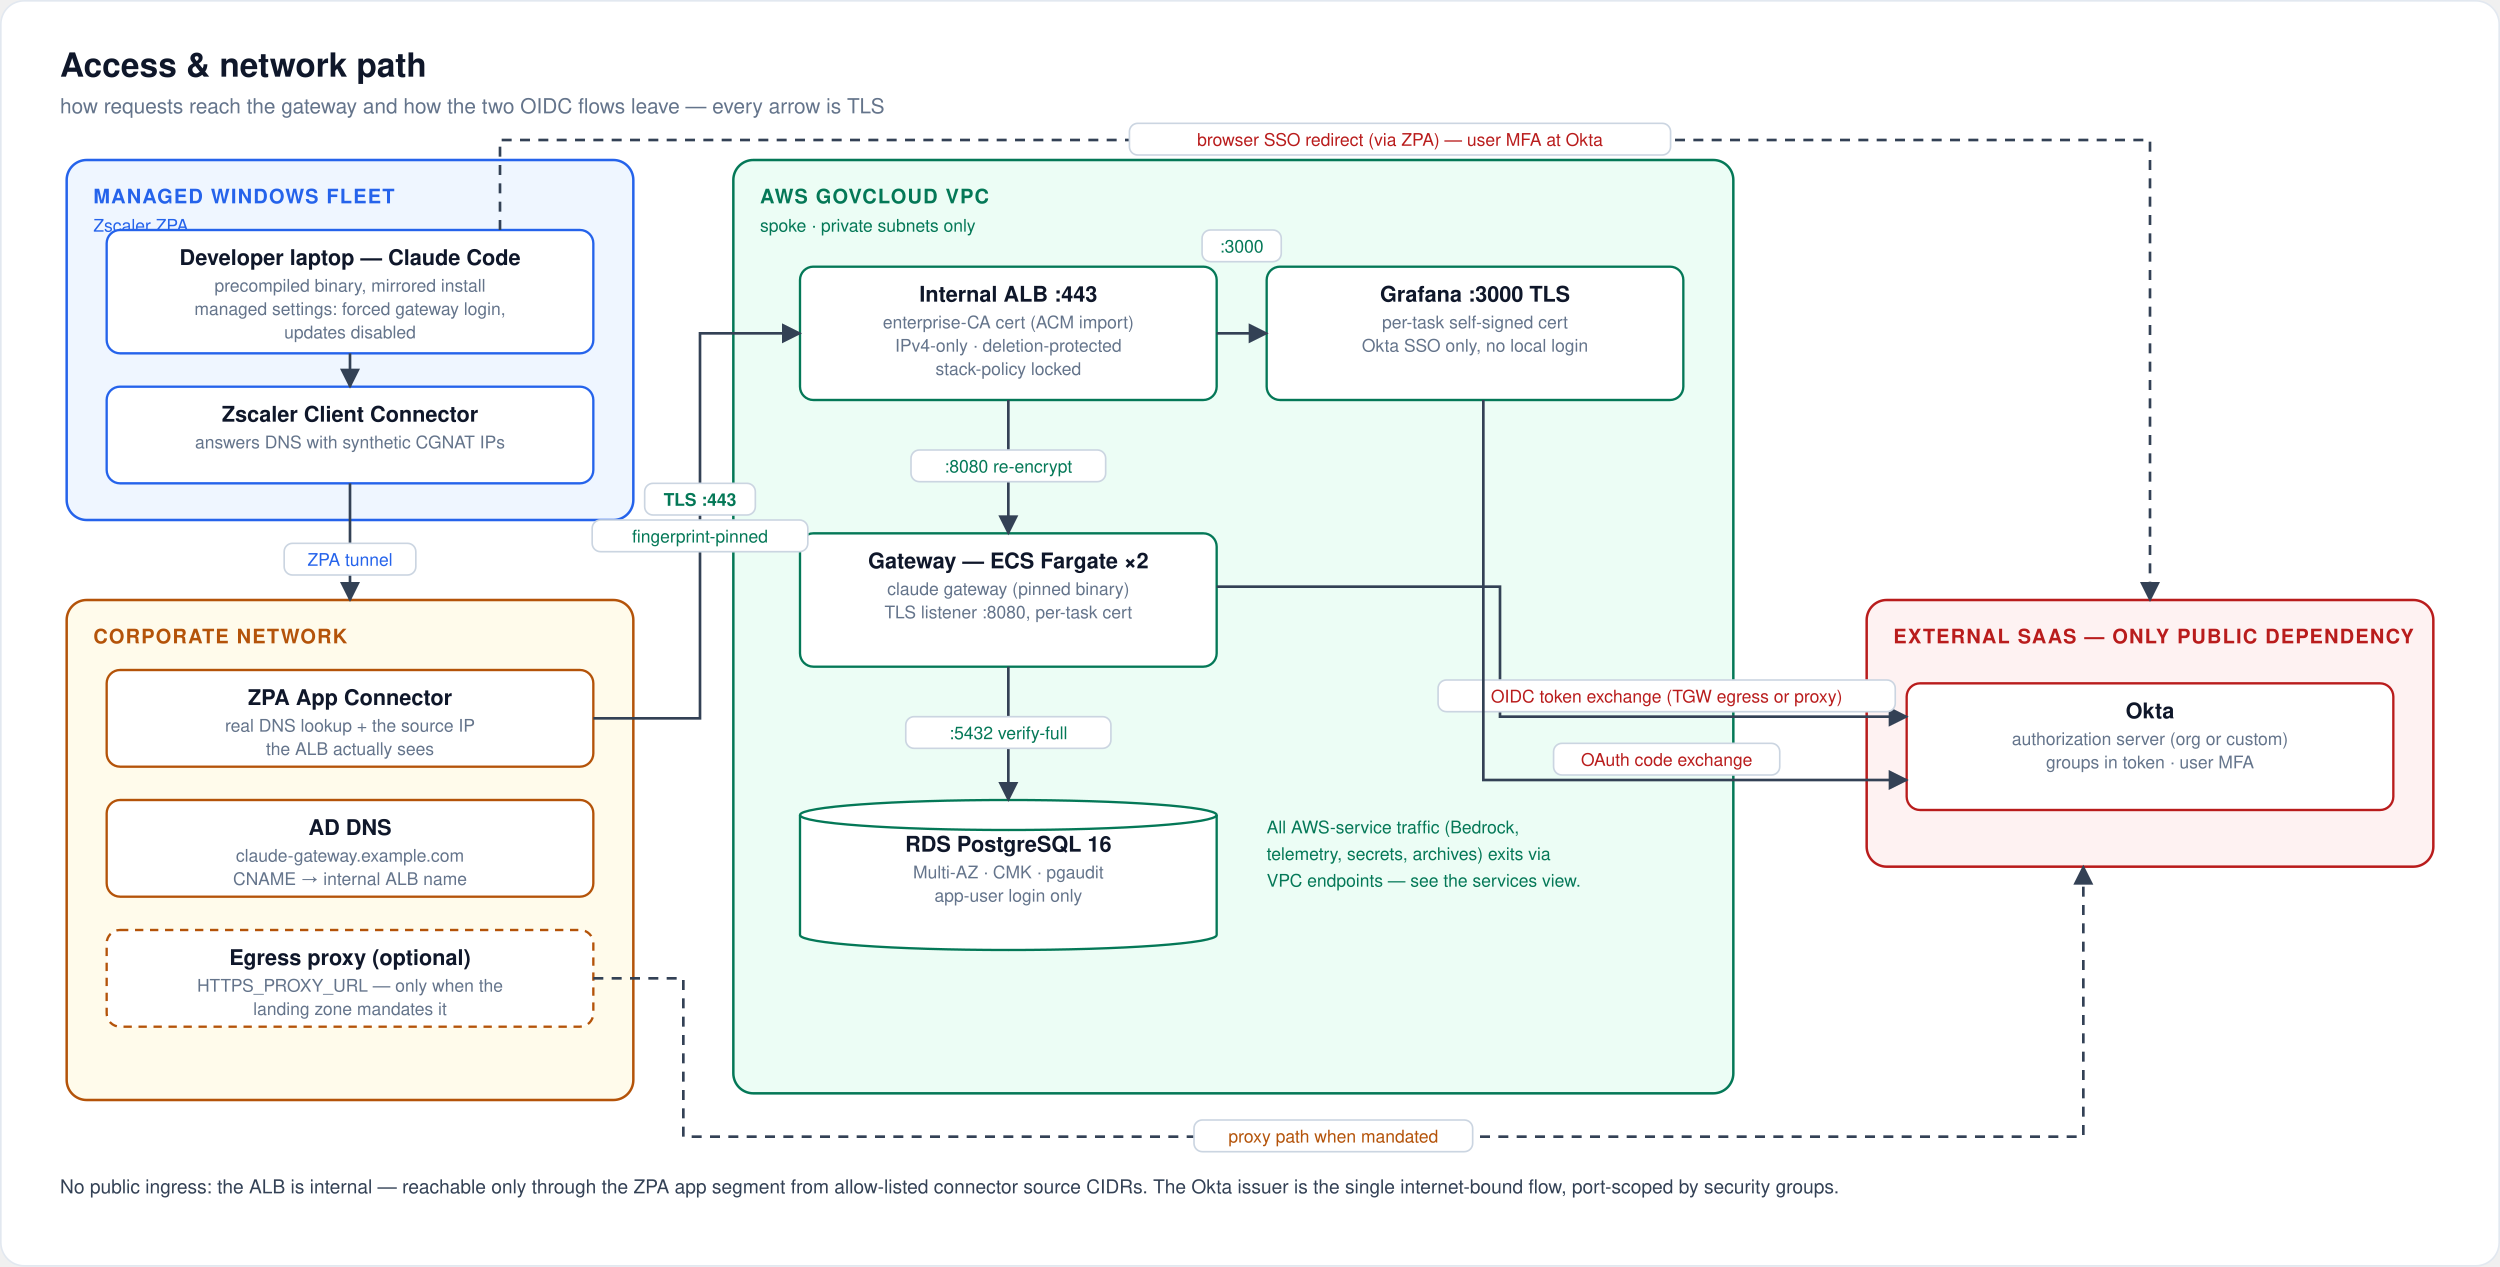
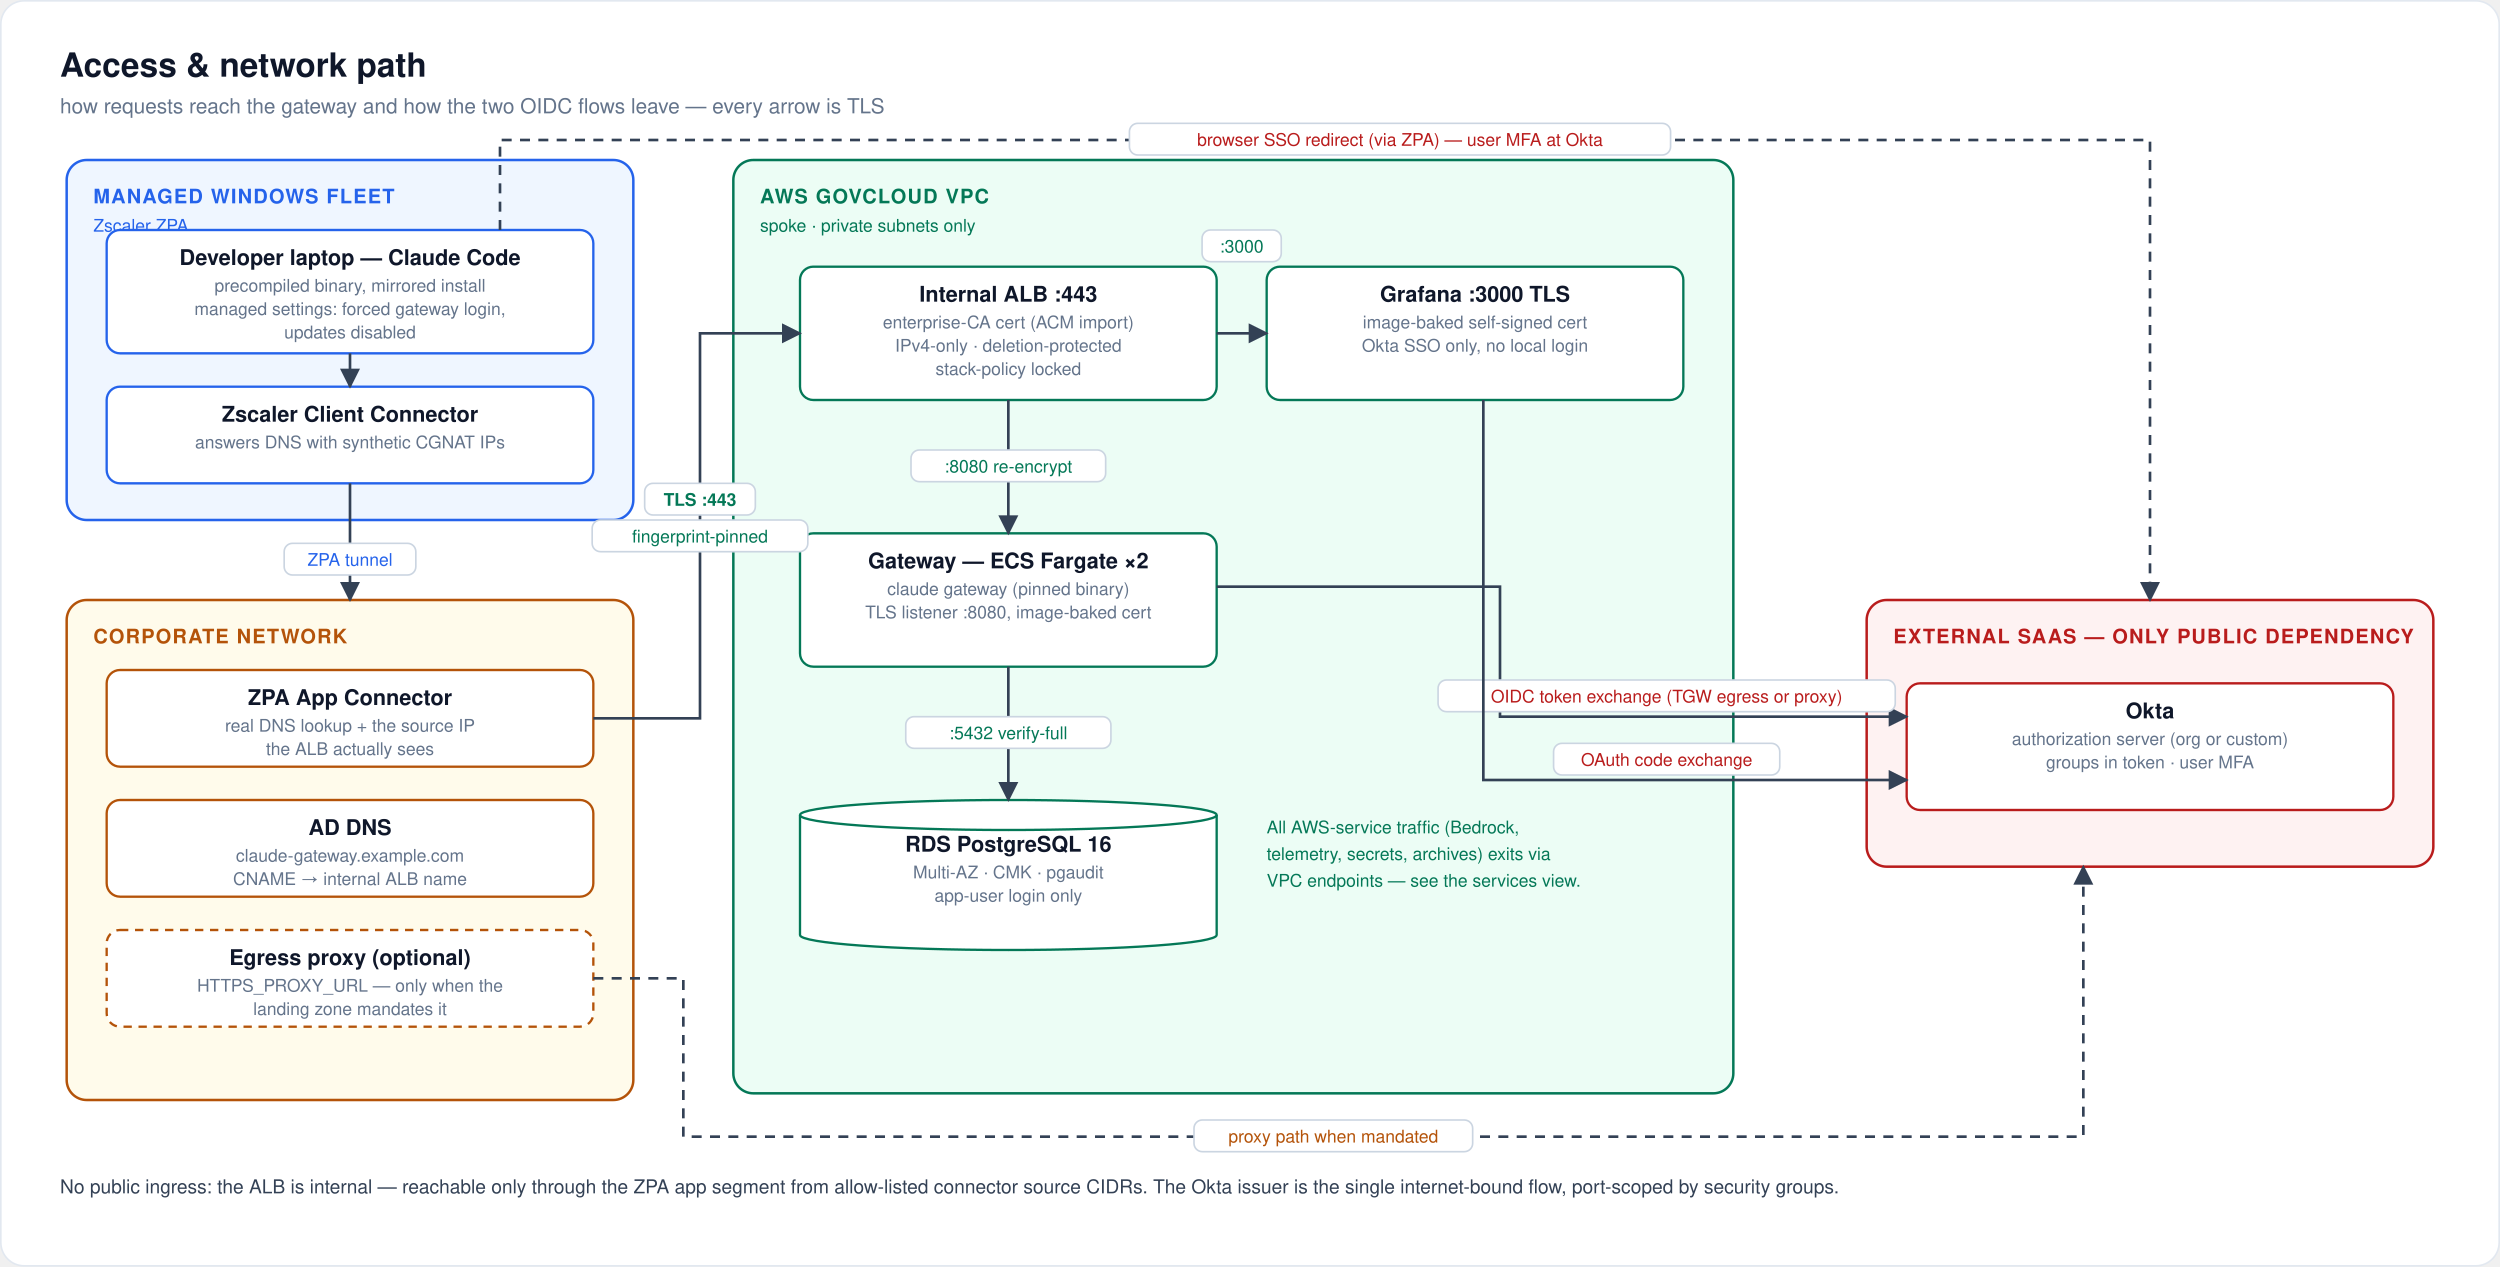
<svg xmlns="http://www.w3.org/2000/svg" width="1500" height="760" viewBox="0 0 1500 760">
  <defs>
    <marker id="arr" viewBox="0 0 10 10" refX="9" refY="5" markerWidth="7.5" markerHeight="7.5" orient="auto-start-reverse">
      <path d="M 0 0 L 10 5 L 0 10 z" fill="#334155" />
    </marker>
  </defs>
  <rect x="0.5" y="0.5" width="1499" height="759" rx="14" fill="#FFFFFF" stroke="#E2E8F0" />
  <text x="36" y="46" font-family="Helvetica, Arial, sans-serif" font-size="20" fill="#0F172A" font-weight="bold" text-anchor="start">Access &amp; network path</text>
  <text x="36" y="68" font-family="Helvetica, Arial, sans-serif" font-size="12.5" fill="#64748B" font-weight="normal" text-anchor="start">how requests reach the gateway and how the two OIDC flows leave — every arrow is TLS</text>
  <rect x="40" y="96" width="340" height="216" rx="12" fill="#EFF6FF" stroke="#2563EB" stroke-width="1.5" />
  <text x="56" y="122" font-family="Helvetica, Arial, sans-serif" font-size="12" fill="#2563EB" font-weight="bold" text-anchor="start" letter-spacing="0.06em">MANAGED WINDOWS FLEET</text>
  <text x="56" y="139" font-family="Helvetica, Arial, sans-serif" font-size="10.5" fill="#2563EB" font-weight="normal" text-anchor="start">Zscaler ZPA</text>
  <rect x="64" y="138" width="292" height="74" rx="8" fill="#FFFFFF" stroke="#2563EB" stroke-width="1.4" />
  <text x="210.0" y="159" font-family="Helvetica, Arial, sans-serif" font-size="13" fill="#0F172A" font-weight="bold" text-anchor="middle">Developer laptop — Claude Code</text>
  <text x="210.0" y="175" font-family="Helvetica, Arial, sans-serif" font-size="10.5" fill="#64748B" font-weight="normal" text-anchor="middle">precompiled binary, mirrored install</text>
  <text x="210.0" y="189" font-family="Helvetica, Arial, sans-serif" font-size="10.5" fill="#64748B" font-weight="normal" text-anchor="middle">managed settings: forced gateway login,</text>
  <text x="210.0" y="203" font-family="Helvetica, Arial, sans-serif" font-size="10.5" fill="#64748B" font-weight="normal" text-anchor="middle">updates disabled</text>
  <rect x="64" y="232" width="292" height="58" rx="8" fill="#FFFFFF" stroke="#2563EB" stroke-width="1.4" />
  <text x="210.0" y="253" font-family="Helvetica, Arial, sans-serif" font-size="13" fill="#0F172A" font-weight="bold" text-anchor="middle">Zscaler Client Connector</text>
  <text x="210.0" y="269" font-family="Helvetica, Arial, sans-serif" font-size="10.5" fill="#64748B" font-weight="normal" text-anchor="middle">answers DNS with synthetic CGNAT IPs</text>
  <rect x="40" y="360" width="340" height="300" rx="12" fill="#FFFBEB" stroke="#B45309" stroke-width="1.5" />
  <text x="56" y="386" font-family="Helvetica, Arial, sans-serif" font-size="12" fill="#B45309" font-weight="bold" text-anchor="start" letter-spacing="0.06em">CORPORATE NETWORK</text>
  <rect x="64" y="402" width="292" height="58" rx="8" fill="#FFFFFF" stroke="#B45309" stroke-width="1.4" />
  <text x="210.0" y="423" font-family="Helvetica, Arial, sans-serif" font-size="13" fill="#0F172A" font-weight="bold" text-anchor="middle">ZPA App Connector</text>
  <text x="210.0" y="439" font-family="Helvetica, Arial, sans-serif" font-size="10.5" fill="#64748B" font-weight="normal" text-anchor="middle">real DNS lookup + the source IP</text>
  <text x="210.0" y="453" font-family="Helvetica, Arial, sans-serif" font-size="10.5" fill="#64748B" font-weight="normal" text-anchor="middle">the ALB actually sees</text>
  <rect x="64" y="480" width="292" height="58" rx="8" fill="#FFFFFF" stroke="#B45309" stroke-width="1.4" />
  <text x="210.0" y="501" font-family="Helvetica, Arial, sans-serif" font-size="13" fill="#0F172A" font-weight="bold" text-anchor="middle">AD DNS</text>
  <text x="210.0" y="517" font-family="Helvetica, Arial, sans-serif" font-size="10.5" fill="#64748B" font-weight="normal" text-anchor="middle">claude-gateway.example.com</text>
  <text x="210.0" y="531" font-family="Helvetica, Arial, sans-serif" font-size="10.5" fill="#64748B" font-weight="normal" text-anchor="middle">CNAME → internal ALB name</text>
  <rect x="64" y="558" width="292" height="58" rx="8" fill="#FFFFFF" stroke="#B45309" stroke-width="1.4" stroke-dasharray="5 4" />
  <text x="210.0" y="579" font-family="Helvetica, Arial, sans-serif" font-size="13" fill="#0F172A" font-weight="bold" text-anchor="middle">Egress proxy (optional)</text>
  <text x="210.0" y="595" font-family="Helvetica, Arial, sans-serif" font-size="10.5" fill="#64748B" font-weight="normal" text-anchor="middle">HTTPS_PROXY_URL — only when the</text>
  <text x="210.0" y="609" font-family="Helvetica, Arial, sans-serif" font-size="10.5" fill="#64748B" font-weight="normal" text-anchor="middle">landing zone mandates it</text>
  <rect x="440" y="96" width="600" height="560" rx="12" fill="#ECFDF5" stroke="#047857" stroke-width="1.5" />
  <text x="456" y="122" font-family="Helvetica, Arial, sans-serif" font-size="12" fill="#047857" font-weight="bold" text-anchor="start" letter-spacing="0.06em">AWS GOVCLOUD VPC</text>
  <text x="456" y="139" font-family="Helvetica, Arial, sans-serif" font-size="10.5" fill="#047857" font-weight="normal" text-anchor="start">spoke · private subnets only</text>
  <rect x="480" y="160" width="250" height="80" rx="8" fill="#FFFFFF" stroke="#047857" stroke-width="1.4" />
  <text x="605.0" y="181" font-family="Helvetica, Arial, sans-serif" font-size="13" fill="#0F172A" font-weight="bold" text-anchor="middle">Internal ALB  :443</text>
  <text x="605.0" y="197" font-family="Helvetica, Arial, sans-serif" font-size="10.5" fill="#64748B" font-weight="normal" text-anchor="middle">enterprise-CA cert (ACM import)</text>
  <text x="605.0" y="211" font-family="Helvetica, Arial, sans-serif" font-size="10.5" fill="#64748B" font-weight="normal" text-anchor="middle">IPv4-only · deletion-protected</text>
  <text x="605.0" y="225" font-family="Helvetica, Arial, sans-serif" font-size="10.5" fill="#64748B" font-weight="normal" text-anchor="middle">stack-policy locked</text>
  <rect x="760" y="160" width="250" height="80" rx="8" fill="#FFFFFF" stroke="#047857" stroke-width="1.4" />
  <text x="885.0" y="181" font-family="Helvetica, Arial, sans-serif" font-size="13" fill="#0F172A" font-weight="bold" text-anchor="middle">Grafana  :3000 TLS</text>
-   <text x="885.0" y="197" font-family="Helvetica, Arial, sans-serif" font-size="10.5" fill="#64748B" font-weight="normal" text-anchor="middle">per-task self-signed cert</text>
+   <text x="885.0" y="197" font-family="Helvetica, Arial, sans-serif" font-size="10.5" fill="#64748B" font-weight="normal" text-anchor="middle">image-baked self-signed cert</text>
  <text x="885.0" y="211" font-family="Helvetica, Arial, sans-serif" font-size="10.5" fill="#64748B" font-weight="normal" text-anchor="middle">Okta SSO only, no local login</text>
  <rect x="480" y="320" width="250" height="80" rx="8" fill="#FFFFFF" stroke="#047857" stroke-width="1.4" />
  <text x="605.0" y="341" font-family="Helvetica, Arial, sans-serif" font-size="13" fill="#0F172A" font-weight="bold" text-anchor="middle">Gateway — ECS Fargate ×2</text>
  <text x="605.0" y="357" font-family="Helvetica, Arial, sans-serif" font-size="10.5" fill="#64748B" font-weight="normal" text-anchor="middle">claude gateway (pinned binary)</text>
-   <text x="605.0" y="371" font-family="Helvetica, Arial, sans-serif" font-size="10.5" fill="#64748B" font-weight="normal" text-anchor="middle">TLS listener :8080, per-task cert</text>
+   <text x="605.0" y="371" font-family="Helvetica, Arial, sans-serif" font-size="10.5" fill="#64748B" font-weight="normal" text-anchor="middle">TLS listener :8080, image-baked cert</text>
  <path d="M480 489 a 125.0 9 0 0 1 250 0 v 72 a 125.0 9 0 0 1 -250 0 Z" fill="#FFFFFF" stroke="#047857" stroke-width="1.4" />
  <path d="M480 489 a 125.0 9 0 0 0 250 0" fill="none" stroke="#047857" stroke-width="1.4" />
  <text x="605.0" y="511" font-family="Helvetica, Arial, sans-serif" font-size="13" fill="#0F172A" font-weight="bold" text-anchor="middle">RDS PostgreSQL 16</text>
  <text x="605.0" y="527" font-family="Helvetica, Arial, sans-serif" font-size="10.5" fill="#64748B" font-weight="normal" text-anchor="middle">Multi-AZ · CMK · pgaudit</text>
  <text x="605.0" y="541" font-family="Helvetica, Arial, sans-serif" font-size="10.5" fill="#64748B" font-weight="normal" text-anchor="middle">app-user login only</text>
  <text x="760" y="500" font-family="Helvetica, Arial, sans-serif" font-size="10.5" fill="#047857" font-weight="normal" text-anchor="start">All AWS-service traffic (Bedrock,</text>
  <text x="760" y="516" font-family="Helvetica, Arial, sans-serif" font-size="10.5" fill="#047857" font-weight="normal" text-anchor="start">telemetry, secrets, archives) exits via</text>
  <text x="760" y="532" font-family="Helvetica, Arial, sans-serif" font-size="10.5" fill="#047857" font-weight="normal" text-anchor="start">VPC endpoints — see the services view.</text>
  <rect x="1120" y="360" width="340" height="160" rx="12" fill="#FEF2F2" stroke="#B91C1C" stroke-width="1.5" />
  <text x="1136" y="386" font-family="Helvetica, Arial, sans-serif" font-size="12" fill="#B91C1C" font-weight="bold" text-anchor="start" letter-spacing="0.06em">EXTERNAL SAAS — ONLY PUBLIC DEPENDENCY</text>
  <rect x="1144" y="410" width="292" height="76" rx="8" fill="#FFFFFF" stroke="#B91C1C" stroke-width="1.4" />
  <text x="1290.0" y="431" font-family="Helvetica, Arial, sans-serif" font-size="13" fill="#0F172A" font-weight="bold" text-anchor="middle">Okta</text>
  <text x="1290.0" y="447" font-family="Helvetica, Arial, sans-serif" font-size="10.5" fill="#64748B" font-weight="normal" text-anchor="middle">authorization server (org or custom)</text>
  <text x="1290.0" y="461" font-family="Helvetica, Arial, sans-serif" font-size="10.5" fill="#64748B" font-weight="normal" text-anchor="middle">groups in token · user MFA</text>
  <path d="M210 212 L210 232" fill="none" stroke="#334155" stroke-width="1.6" marker-end="url(#arr)" />
  <path d="M210 290 L210 360" fill="none" stroke="#334155" stroke-width="1.6" marker-end="url(#arr)" />
  <rect x="170.5" y="326" width="79.0" height="19" rx="5" fill="#FFFFFF" stroke="#CBD5E1" />
  <text x="210" y="339.5" font-family="Helvetica, Arial, sans-serif" font-size="10.5" fill="#2563EB" font-weight="normal" text-anchor="middle">ZPA tunnel</text>
  <path d="M356 431 L420 431 L420 200 L480 200" fill="none" stroke="#334155" stroke-width="1.6" marker-end="url(#arr)" />
  <rect x="386.8" y="290" width="66.4" height="19" rx="5" fill="#FFFFFF" stroke="#CBD5E1" />
  <text x="420" y="303.5" font-family="Helvetica, Arial, sans-serif" font-size="10.5" fill="#047857" font-weight="bold" text-anchor="middle">TLS :443</text>
  <rect x="355.3" y="312" width="129.4" height="19" rx="5" fill="#FFFFFF" stroke="#CBD5E1" />
  <text x="420" y="325.5" font-family="Helvetica, Arial, sans-serif" font-size="10.5" fill="#047857" font-weight="normal" text-anchor="middle">fingerprint-pinned</text>
  <path d="M730 200 L760 200" fill="none" stroke="#334155" stroke-width="1.6" marker-end="url(#arr)" />
  <rect x="721.25" y="138" width="47.5" height="19" rx="5" fill="#FFFFFF" stroke="#CBD5E1" />
  <text x="745" y="151.5" font-family="Helvetica, Arial, sans-serif" font-size="10.5" fill="#047857" font-weight="normal" text-anchor="middle">:3000</text>
  <path d="M605 240 L605 320" fill="none" stroke="#334155" stroke-width="1.6" marker-end="url(#arr)" />
  <rect x="546.6" y="270" width="116.8" height="19" rx="5" fill="#FFFFFF" stroke="#CBD5E1" />
  <text x="605" y="283.5" font-family="Helvetica, Arial, sans-serif" font-size="10.5" fill="#047857" font-weight="normal" text-anchor="middle">:8080 re-encrypt</text>
  <path d="M605 400 L605 480" fill="none" stroke="#334155" stroke-width="1.6" marker-end="url(#arr)" />
  <rect x="543.45" y="430" width="123.1" height="19" rx="5" fill="#FFFFFF" stroke="#CBD5E1" />
  <text x="605" y="443.5" font-family="Helvetica, Arial, sans-serif" font-size="10.5" fill="#047857" font-weight="normal" text-anchor="middle">:5432 verify-full</text>
  <path d="M730 352 L900 352 L900 430 L1144 430" fill="none" stroke="#334155" stroke-width="1.6" marker-end="url(#arr)" />
  <rect x="862.85" y="408" width="274.3" height="19" rx="5" fill="#FFFFFF" stroke="#CBD5E1" />
  <text x="1000" y="421.5" font-family="Helvetica, Arial, sans-serif" font-size="10.5" fill="#B91C1C" font-weight="normal" text-anchor="middle">OIDC token exchange (TGW egress or proxy)</text>
  <path d="M890 240 L890 468 L1144 468" fill="none" stroke="#334155" stroke-width="1.6" marker-end="url(#arr)" />
  <rect x="932.15" y="446" width="135.7" height="19" rx="5" fill="#FFFFFF" stroke="#CBD5E1" />
  <text x="1000" y="459.5" font-family="Helvetica, Arial, sans-serif" font-size="10.5" fill="#B91C1C" font-weight="normal" text-anchor="middle">OAuth code exchange</text>
  <path d="M300 138 L300 84 L1290 84 L1290 360" fill="none" stroke="#334155" stroke-width="1.6" stroke-dasharray="6 5" marker-end="url(#arr)" />
  <rect x="677.65" y="74" width="324.7" height="19" rx="5" fill="#FFFFFF" stroke="#CBD5E1" />
  <text x="840" y="87.5" font-family="Helvetica, Arial, sans-serif" font-size="10.5" fill="#B91C1C" font-weight="normal" text-anchor="middle">browser SSO redirect (via ZPA) — user MFA at Okta</text>
  <path d="M356 587 L410 587 L410 682 L1250 682 L1250 520" fill="none" stroke="#334155" stroke-width="1.6" stroke-dasharray="6 5" marker-end="url(#arr)" />
  <rect x="716.4" y="672" width="167.2" height="19" rx="5" fill="#FFFFFF" stroke="#CBD5E1" />
  <text x="800" y="685.5" font-family="Helvetica, Arial, sans-serif" font-size="10.5" fill="#B45309" font-weight="normal" text-anchor="middle">proxy path when mandated</text>
  <text x="36" y="716" font-family="Helvetica, Arial, sans-serif" font-size="11.5" fill="#334155" font-weight="normal" text-anchor="start">No public ingress: the ALB is internal — reachable only through the ZPA app segment from allow-listed connector source CIDRs. The Okta issuer is the single internet-bound flow, port-scoped by security groups.</text>
</svg>
